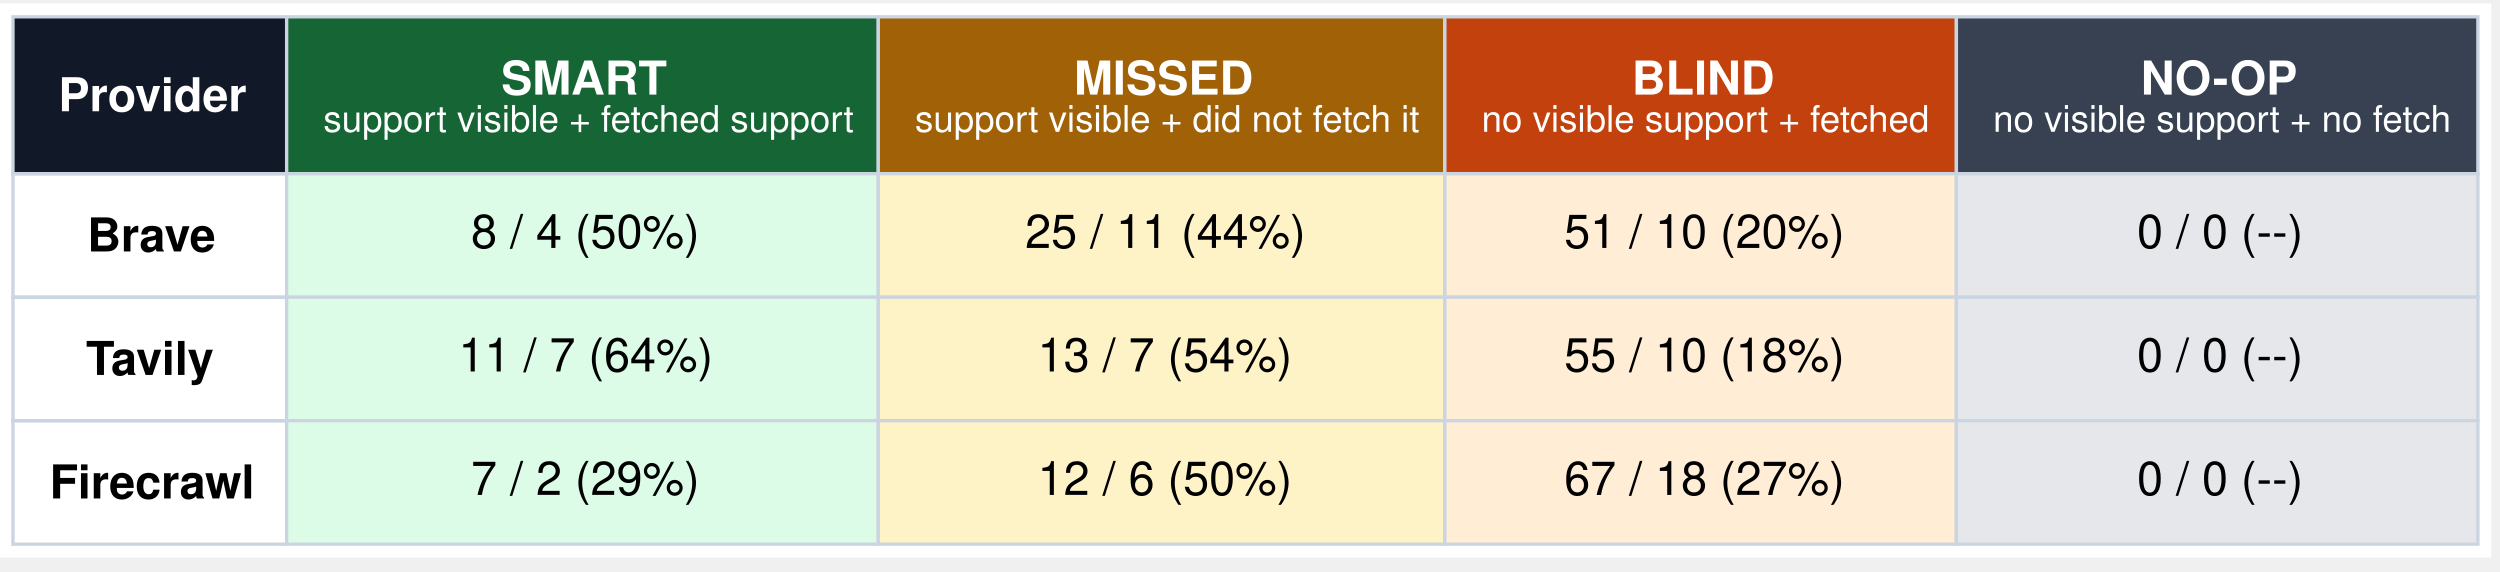
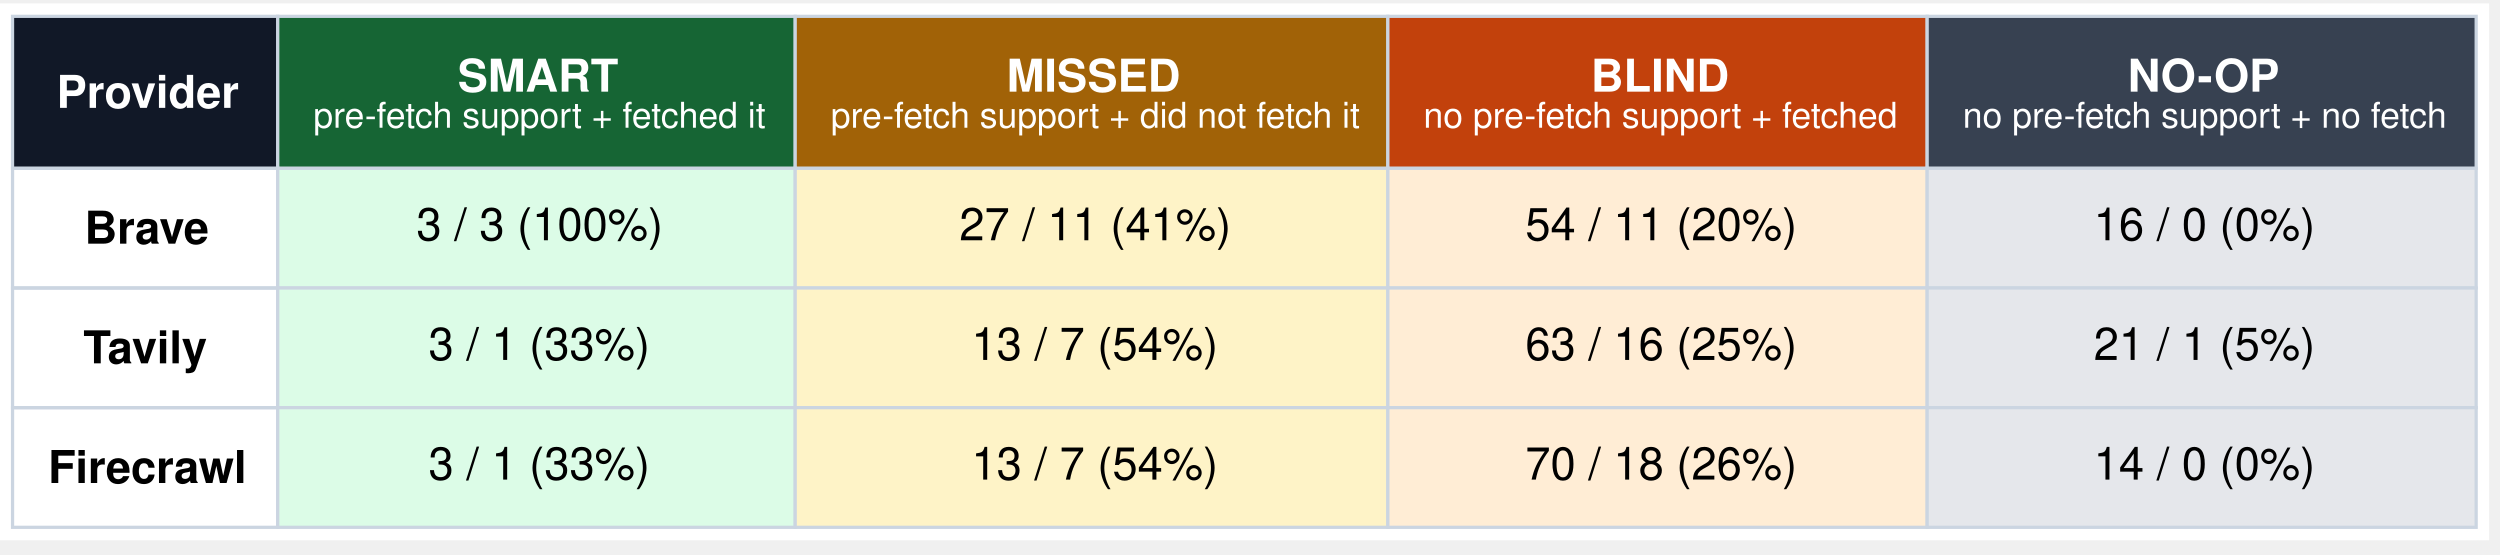
- <svg xmlns="http://www.w3.org/2000/svg" width="752pt" height="172pt" viewBox="3.00 3.00 749.00 169.00">
+ <svg xmlns="http://www.w3.org/2000/svg" width="776pt" height="172pt" viewBox="3.00 3.00 773.00 169.00">
  <g id="graph0" class="graph" transform="scale(1 1) rotate(0) translate(6.88 164.88)">
-     <polygon fill="white" stroke="none" points="-4,4 -4,-162 742.5,-162 742.5,4 -4,4" />
+     <polygon fill="white" stroke="none" points="-4,4 -4,-162 765.75,-162 765.75,4 -4,4" />
    <g id="node1" class="node">
      <polygon fill="#111827" stroke="none" points="0,-111 0,-158 82,-158 82,-111 0,-111" />
      <polygon fill="none" stroke="#cbd5e1" points="0,-111 0,-158 82,-158 82,-111 0,-111" />
      <text xml:space="preserve" text-anchor="start" x="13.62" y="-129.7" font-family="Helvetica,sans-Serif" font-weight="bold" font-size="14.00" fill="white">Provider</text>
-       <polygon fill="#166534" stroke="none" points="82,-111 82,-158 259.25,-158 259.25,-111 82,-111" />
-       <polygon fill="none" stroke="#cbd5e1" points="82,-111 82,-158 259.25,-158 259.25,-111 82,-111" />
-       <text xml:space="preserve" text-anchor="start" x="146.25" y="-134.7" font-family="Helvetica,sans-Serif" font-weight="bold" font-size="14.00" fill="white">SMART</text>
-       <text xml:space="preserve" text-anchor="start" x="93" y="-123.55" font-family="Helvetica,sans-Serif" font-size="11.00" fill="white">support visible + fetched support</text>
-       <polygon fill="#a16207" stroke="none" points="259.25,-111 259.25,-158 429,-158 429,-111 259.25,-111" />
-       <polygon fill="none" stroke="#cbd5e1" points="259.25,-111 259.25,-158 429,-158 429,-111 259.25,-111" />
-       <text xml:space="preserve" text-anchor="start" x="317.88" y="-134.7" font-family="Helvetica,sans-Serif" font-weight="bold" font-size="14.00" fill="white">MISSED</text>
-       <text xml:space="preserve" text-anchor="start" x="270.25" y="-123.55" font-family="Helvetica,sans-Serif" font-size="11.00" fill="white">support visible + did not fetch it</text>
-       <polygon fill="#c2410c" stroke="none" points="429,-111 429,-158 582.25,-158 582.25,-111 429,-111" />
-       <polygon fill="none" stroke="#cbd5e1" points="429,-111 429,-158 582.25,-158 582.25,-111 429,-111" />
-       <text xml:space="preserve" text-anchor="start" x="485" y="-134.7" font-family="Helvetica,sans-Serif" font-weight="bold" font-size="14.00" fill="white">BLIND</text>
-       <text xml:space="preserve" text-anchor="start" x="440" y="-123.55" font-family="Helvetica,sans-Serif" font-size="11.00" fill="white">no visible support + fetched</text>
-       <polygon fill="#374151" stroke="none" points="582.25,-111 582.25,-158 738.5,-158 738.5,-111 582.25,-111" />
-       <polygon fill="none" stroke="#cbd5e1" points="582.25,-111 582.25,-158 738.5,-158 738.5,-111 582.25,-111" />
-       <text xml:space="preserve" text-anchor="start" x="637.5" y="-134.7" font-family="Helvetica,sans-Serif" font-weight="bold" font-size="14.00" fill="white">NO-OP</text>
-       <text xml:space="preserve" text-anchor="start" x="593.25" y="-123.55" font-family="Helvetica,sans-Serif" font-size="11.00" fill="white">no visible support + no fetch</text>
+       <polygon fill="#166534" stroke="none" points="82,-111 82,-158 242,-158 242,-111 82,-111" />
+       <polygon fill="none" stroke="#cbd5e1" points="82,-111 82,-158 242,-158 242,-111 82,-111" />
+       <text xml:space="preserve" text-anchor="start" x="137.62" y="-134.7" font-family="Helvetica,sans-Serif" font-weight="bold" font-size="14.00" fill="white">SMART</text>
+       <text xml:space="preserve" text-anchor="start" x="93" y="-123.55" font-family="Helvetica,sans-Serif" font-size="11.00" fill="white">pre-fetch support + fetched it</text>
+       <polygon fill="#a16207" stroke="none" points="242,-111 242,-158 425.25,-158 425.25,-111 242,-111" />
+       <polygon fill="none" stroke="#cbd5e1" points="242,-111 242,-158 425.25,-158 425.25,-111 242,-111" />
+       <text xml:space="preserve" text-anchor="start" x="307.38" y="-134.7" font-family="Helvetica,sans-Serif" font-weight="bold" font-size="14.00" fill="white">MISSED</text>
+       <text xml:space="preserve" text-anchor="start" x="253" y="-123.55" font-family="Helvetica,sans-Serif" font-size="11.00" fill="white">pre-fetch support + did not fetch it</text>
+       <polygon fill="#c2410c" stroke="none" points="425.25,-111 425.25,-158 592,-158 592,-111 425.25,-111" />
+       <polygon fill="none" stroke="#cbd5e1" points="425.25,-111 425.25,-158 592,-158 592,-111 425.25,-111" />
+       <text xml:space="preserve" text-anchor="start" x="488" y="-134.7" font-family="Helvetica,sans-Serif" font-weight="bold" font-size="14.00" fill="white">BLIND</text>
+       <text xml:space="preserve" text-anchor="start" x="436.25" y="-123.55" font-family="Helvetica,sans-Serif" font-size="11.00" fill="white">no pre-fetch support + fetched</text>
+       <polygon fill="#374151" stroke="none" points="592,-111 592,-158 761.75,-158 761.75,-111 592,-111" />
+       <polygon fill="none" stroke="#cbd5e1" points="592,-111 592,-158 761.75,-158 761.75,-111 592,-111" />
+       <text xml:space="preserve" text-anchor="start" x="654" y="-134.7" font-family="Helvetica,sans-Serif" font-weight="bold" font-size="14.00" fill="white">NO-OP</text>
+       <text xml:space="preserve" text-anchor="start" x="603" y="-123.55" font-family="Helvetica,sans-Serif" font-size="11.00" fill="white">no pre-fetch support + no fetch</text>
      <polygon fill="none" stroke="#cbd5e1" points="0,-74 0,-111 82,-111 82,-74 0,-74" />
      <text xml:space="preserve" text-anchor="start" x="22.25" y="-87.7" font-family="Helvetica,sans-Serif" font-weight="bold" font-size="14.00">Brave</text>
-       <polygon fill="#dcfce7" stroke="none" points="82,-74 82,-111 259.25,-111 259.25,-74 82,-74" />
-       <polygon fill="none" stroke="#cbd5e1" points="82,-74 82,-111 259.25,-111 259.25,-74 82,-74" />
-       <text xml:space="preserve" text-anchor="start" x="137.25" y="-88.75" font-family="Helvetica,sans-Serif" font-size="14.00">8 / 4 (50%)</text>
-       <polygon fill="#fef3c7" stroke="none" points="259.25,-74 259.25,-111 429,-111 429,-74 259.25,-74" />
-       <polygon fill="none" stroke="#cbd5e1" points="259.25,-74 259.25,-111 429,-111 429,-74 259.25,-74" />
-       <text xml:space="preserve" text-anchor="start" x="303.25" y="-88.75" font-family="Helvetica,sans-Serif" font-size="14.00">25 / 11 (44%)</text>
-       <polygon fill="#ffedd5" stroke="none" points="429,-74 429,-111 582.25,-111 582.25,-74 429,-74" />
-       <polygon fill="none" stroke="#cbd5e1" points="429,-74 429,-111 582.25,-111 582.25,-74 429,-74" />
-       <text xml:space="preserve" text-anchor="start" x="464.75" y="-88.75" font-family="Helvetica,sans-Serif" font-size="14.00">51 / 10 (20%)</text>
-       <polygon fill="#e5e7eb" stroke="none" points="582.25,-74 582.25,-111 738.5,-111 738.5,-74 582.25,-74" />
-       <polygon fill="none" stroke="#cbd5e1" points="582.25,-74 582.25,-111 738.5,-111 738.5,-74 582.25,-74" />
-       <text xml:space="preserve" text-anchor="start" x="636.38" y="-88.75" font-family="Helvetica,sans-Serif" font-size="14.00">0 / 0 (--)</text>
+       <polygon fill="#dcfce7" stroke="none" points="82,-74 82,-111 242,-111 242,-74 82,-74" />
+       <polygon fill="none" stroke="#cbd5e1" points="82,-74 82,-111 242,-111 242,-74 82,-74" />
+       <text xml:space="preserve" text-anchor="start" x="124.88" y="-88.75" font-family="Helvetica,sans-Serif" font-size="14.00">3 / 3 (100%)</text>
+       <polygon fill="#fef3c7" stroke="none" points="242,-74 242,-111 425.25,-111 425.25,-74 242,-74" />
+       <polygon fill="none" stroke="#cbd5e1" points="242,-74 242,-111 425.25,-111 425.25,-74 242,-74" />
+       <text xml:space="preserve" text-anchor="start" x="292.75" y="-88.75" font-family="Helvetica,sans-Serif" font-size="14.00">27 / 11 (41%)</text>
+       <polygon fill="#ffedd5" stroke="none" points="425.25,-74 425.25,-111 592,-111 592,-74 425.25,-74" />
+       <polygon fill="none" stroke="#cbd5e1" points="425.25,-74 425.25,-111 592,-111 592,-74 425.25,-74" />
+       <text xml:space="preserve" text-anchor="start" x="467.75" y="-88.75" font-family="Helvetica,sans-Serif" font-size="14.00">54 / 11 (20%)</text>
+       <polygon fill="#e5e7eb" stroke="none" points="592,-74 592,-111 761.75,-111 761.75,-74 592,-74" />
+       <polygon fill="none" stroke="#cbd5e1" points="592,-74 592,-111 761.75,-111 761.75,-74 592,-74" />
+       <text xml:space="preserve" text-anchor="start" x="643.5" y="-88.75" font-family="Helvetica,sans-Serif" font-size="14.00">16 / 0 (0%)</text>
      <polygon fill="none" stroke="#cbd5e1" points="0,-37 0,-74 82,-74 82,-37 0,-37" />
      <text xml:space="preserve" text-anchor="start" x="21.88" y="-50.7" font-family="Helvetica,sans-Serif" font-weight="bold" font-size="14.00">Tavily</text>
-       <polygon fill="#dcfce7" stroke="none" points="82,-37 82,-74 259.25,-74 259.25,-37 82,-37" />
-       <polygon fill="none" stroke="#cbd5e1" points="82,-37 82,-74 259.25,-74 259.25,-37 82,-37" />
-       <text xml:space="preserve" text-anchor="start" x="133.5" y="-51.75" font-family="Helvetica,sans-Serif" font-size="14.00">11 / 7 (64%)</text>
-       <polygon fill="#fef3c7" stroke="none" points="259.25,-37 259.25,-74 429,-74 429,-37 259.25,-37" />
-       <polygon fill="none" stroke="#cbd5e1" points="259.25,-37 259.25,-74 429,-74 429,-37 259.25,-37" />
-       <text xml:space="preserve" text-anchor="start" x="307" y="-51.75" font-family="Helvetica,sans-Serif" font-size="14.00">13 / 7 (54%)</text>
-       <polygon fill="#ffedd5" stroke="none" points="429,-37 429,-74 582.25,-74 582.25,-37 429,-37" />
-       <polygon fill="none" stroke="#cbd5e1" points="429,-37 429,-74 582.25,-74 582.25,-37 429,-37" />
-       <text xml:space="preserve" text-anchor="start" x="464.75" y="-51.75" font-family="Helvetica,sans-Serif" font-size="14.00">55 / 10 (18%)</text>
-       <polygon fill="#e5e7eb" stroke="none" points="582.25,-37 582.25,-74 738.5,-74 738.5,-37 582.25,-37" />
-       <polygon fill="none" stroke="#cbd5e1" points="582.25,-37 582.25,-74 738.5,-74 738.5,-37 582.25,-37" />
-       <text xml:space="preserve" text-anchor="start" x="636.38" y="-51.75" font-family="Helvetica,sans-Serif" font-size="14.00">0 / 0 (--)</text>
+       <polygon fill="#dcfce7" stroke="none" points="82,-37 82,-74 242,-74 242,-37 82,-37" />
+       <polygon fill="none" stroke="#cbd5e1" points="82,-37 82,-74 242,-74 242,-37 82,-37" />
+       <text xml:space="preserve" text-anchor="start" x="128.62" y="-51.75" font-family="Helvetica,sans-Serif" font-size="14.00">3 / 1 (33%)</text>
+       <polygon fill="#fef3c7" stroke="none" points="242,-37 242,-74 425.25,-74 425.25,-37 242,-37" />
+       <polygon fill="none" stroke="#cbd5e1" points="242,-37 242,-74 425.25,-74 425.25,-37 242,-37" />
+       <text xml:space="preserve" text-anchor="start" x="296.5" y="-51.75" font-family="Helvetica,sans-Serif" font-size="14.00">13 / 7 (54%)</text>
+       <polygon fill="#ffedd5" stroke="none" points="425.25,-37 425.25,-74 592,-74 592,-37 425.25,-37" />
+       <polygon fill="none" stroke="#cbd5e1" points="425.25,-37 425.25,-74 592,-74 592,-37 425.25,-37" />
+       <text xml:space="preserve" text-anchor="start" x="467.75" y="-51.75" font-family="Helvetica,sans-Serif" font-size="14.00">63 / 16 (25%)</text>
+       <polygon fill="#e5e7eb" stroke="none" points="592,-37 592,-74 761.75,-74 761.75,-37 592,-37" />
+       <polygon fill="none" stroke="#cbd5e1" points="592,-37 592,-74 761.75,-74 761.75,-37 592,-37" />
+       <text xml:space="preserve" text-anchor="start" x="643.5" y="-51.75" font-family="Helvetica,sans-Serif" font-size="14.00">21 / 1 (5%)</text>
      <polygon fill="none" stroke="#cbd5e1" points="0,0 0,-37 82,-37 82,0 0,0" />
      <text xml:space="preserve" text-anchor="start" x="11" y="-13.7" font-family="Helvetica,sans-Serif" font-weight="bold" font-size="14.00">Firecrawl</text>
-       <polygon fill="#dcfce7" stroke="none" points="82,0 82,-37 259.25,-37 259.25,0 82,0" />
-       <polygon fill="none" stroke="#cbd5e1" points="82,0 82,-37 259.25,-37 259.25,0 82,0" />
-       <text xml:space="preserve" text-anchor="start" x="137.25" y="-14.75" font-family="Helvetica,sans-Serif" font-size="14.00">7 / 2 (29%)</text>
-       <polygon fill="#fef3c7" stroke="none" points="259.25,0 259.25,-37 429,-37 429,0 259.25,0" />
-       <polygon fill="none" stroke="#cbd5e1" points="259.25,0 259.25,-37 429,-37 429,0 259.25,0" />
-       <text xml:space="preserve" text-anchor="start" x="307" y="-14.75" font-family="Helvetica,sans-Serif" font-size="14.00">12 / 6 (50%)</text>
-       <polygon fill="#ffedd5" stroke="none" points="429,0 429,-37 582.25,-37 582.25,0 429,0" />
-       <polygon fill="none" stroke="#cbd5e1" points="429,0 429,-37 582.25,-37 582.25,0 429,0" />
-       <text xml:space="preserve" text-anchor="start" x="464.75" y="-14.75" font-family="Helvetica,sans-Serif" font-size="14.00">67 / 18 (27%)</text>
-       <polygon fill="#e5e7eb" stroke="none" points="582.25,0 582.25,-37 738.5,-37 738.5,0 582.25,0" />
-       <polygon fill="none" stroke="#cbd5e1" points="582.25,0 582.25,-37 738.5,-37 738.5,0 582.25,0" />
-       <text xml:space="preserve" text-anchor="start" x="636.38" y="-14.75" font-family="Helvetica,sans-Serif" font-size="14.00">0 / 0 (--)</text>
+       <polygon fill="#dcfce7" stroke="none" points="82,0 82,-37 242,-37 242,0 82,0" />
+       <polygon fill="none" stroke="#cbd5e1" points="82,0 82,-37 242,-37 242,0 82,0" />
+       <text xml:space="preserve" text-anchor="start" x="128.62" y="-14.75" font-family="Helvetica,sans-Serif" font-size="14.00">3 / 1 (33%)</text>
+       <polygon fill="#fef3c7" stroke="none" points="242,0 242,-37 425.25,-37 425.25,0 242,0" />
+       <polygon fill="none" stroke="#cbd5e1" points="242,0 242,-37 425.25,-37 425.25,0 242,0" />
+       <text xml:space="preserve" text-anchor="start" x="296.5" y="-14.75" font-family="Helvetica,sans-Serif" font-size="14.00">13 / 7 (54%)</text>
+       <polygon fill="#ffedd5" stroke="none" points="425.25,0 425.25,-37 592,-37 592,0 425.25,0" />
+       <polygon fill="none" stroke="#cbd5e1" points="425.25,0 425.25,-37 592,-37 592,0 425.25,0" />
+       <text xml:space="preserve" text-anchor="start" x="467.75" y="-14.75" font-family="Helvetica,sans-Serif" font-size="14.00">70 / 18 (26%)</text>
+       <polygon fill="#e5e7eb" stroke="none" points="592,0 592,-37 761.75,-37 761.75,0 592,0" />
+       <polygon fill="none" stroke="#cbd5e1" points="592,0 592,-37 761.75,-37 761.75,0 592,0" />
+       <text xml:space="preserve" text-anchor="start" x="643.5" y="-14.75" font-family="Helvetica,sans-Serif" font-size="14.00">14 / 0 (0%)</text>
    </g>
  </g>
</svg>
